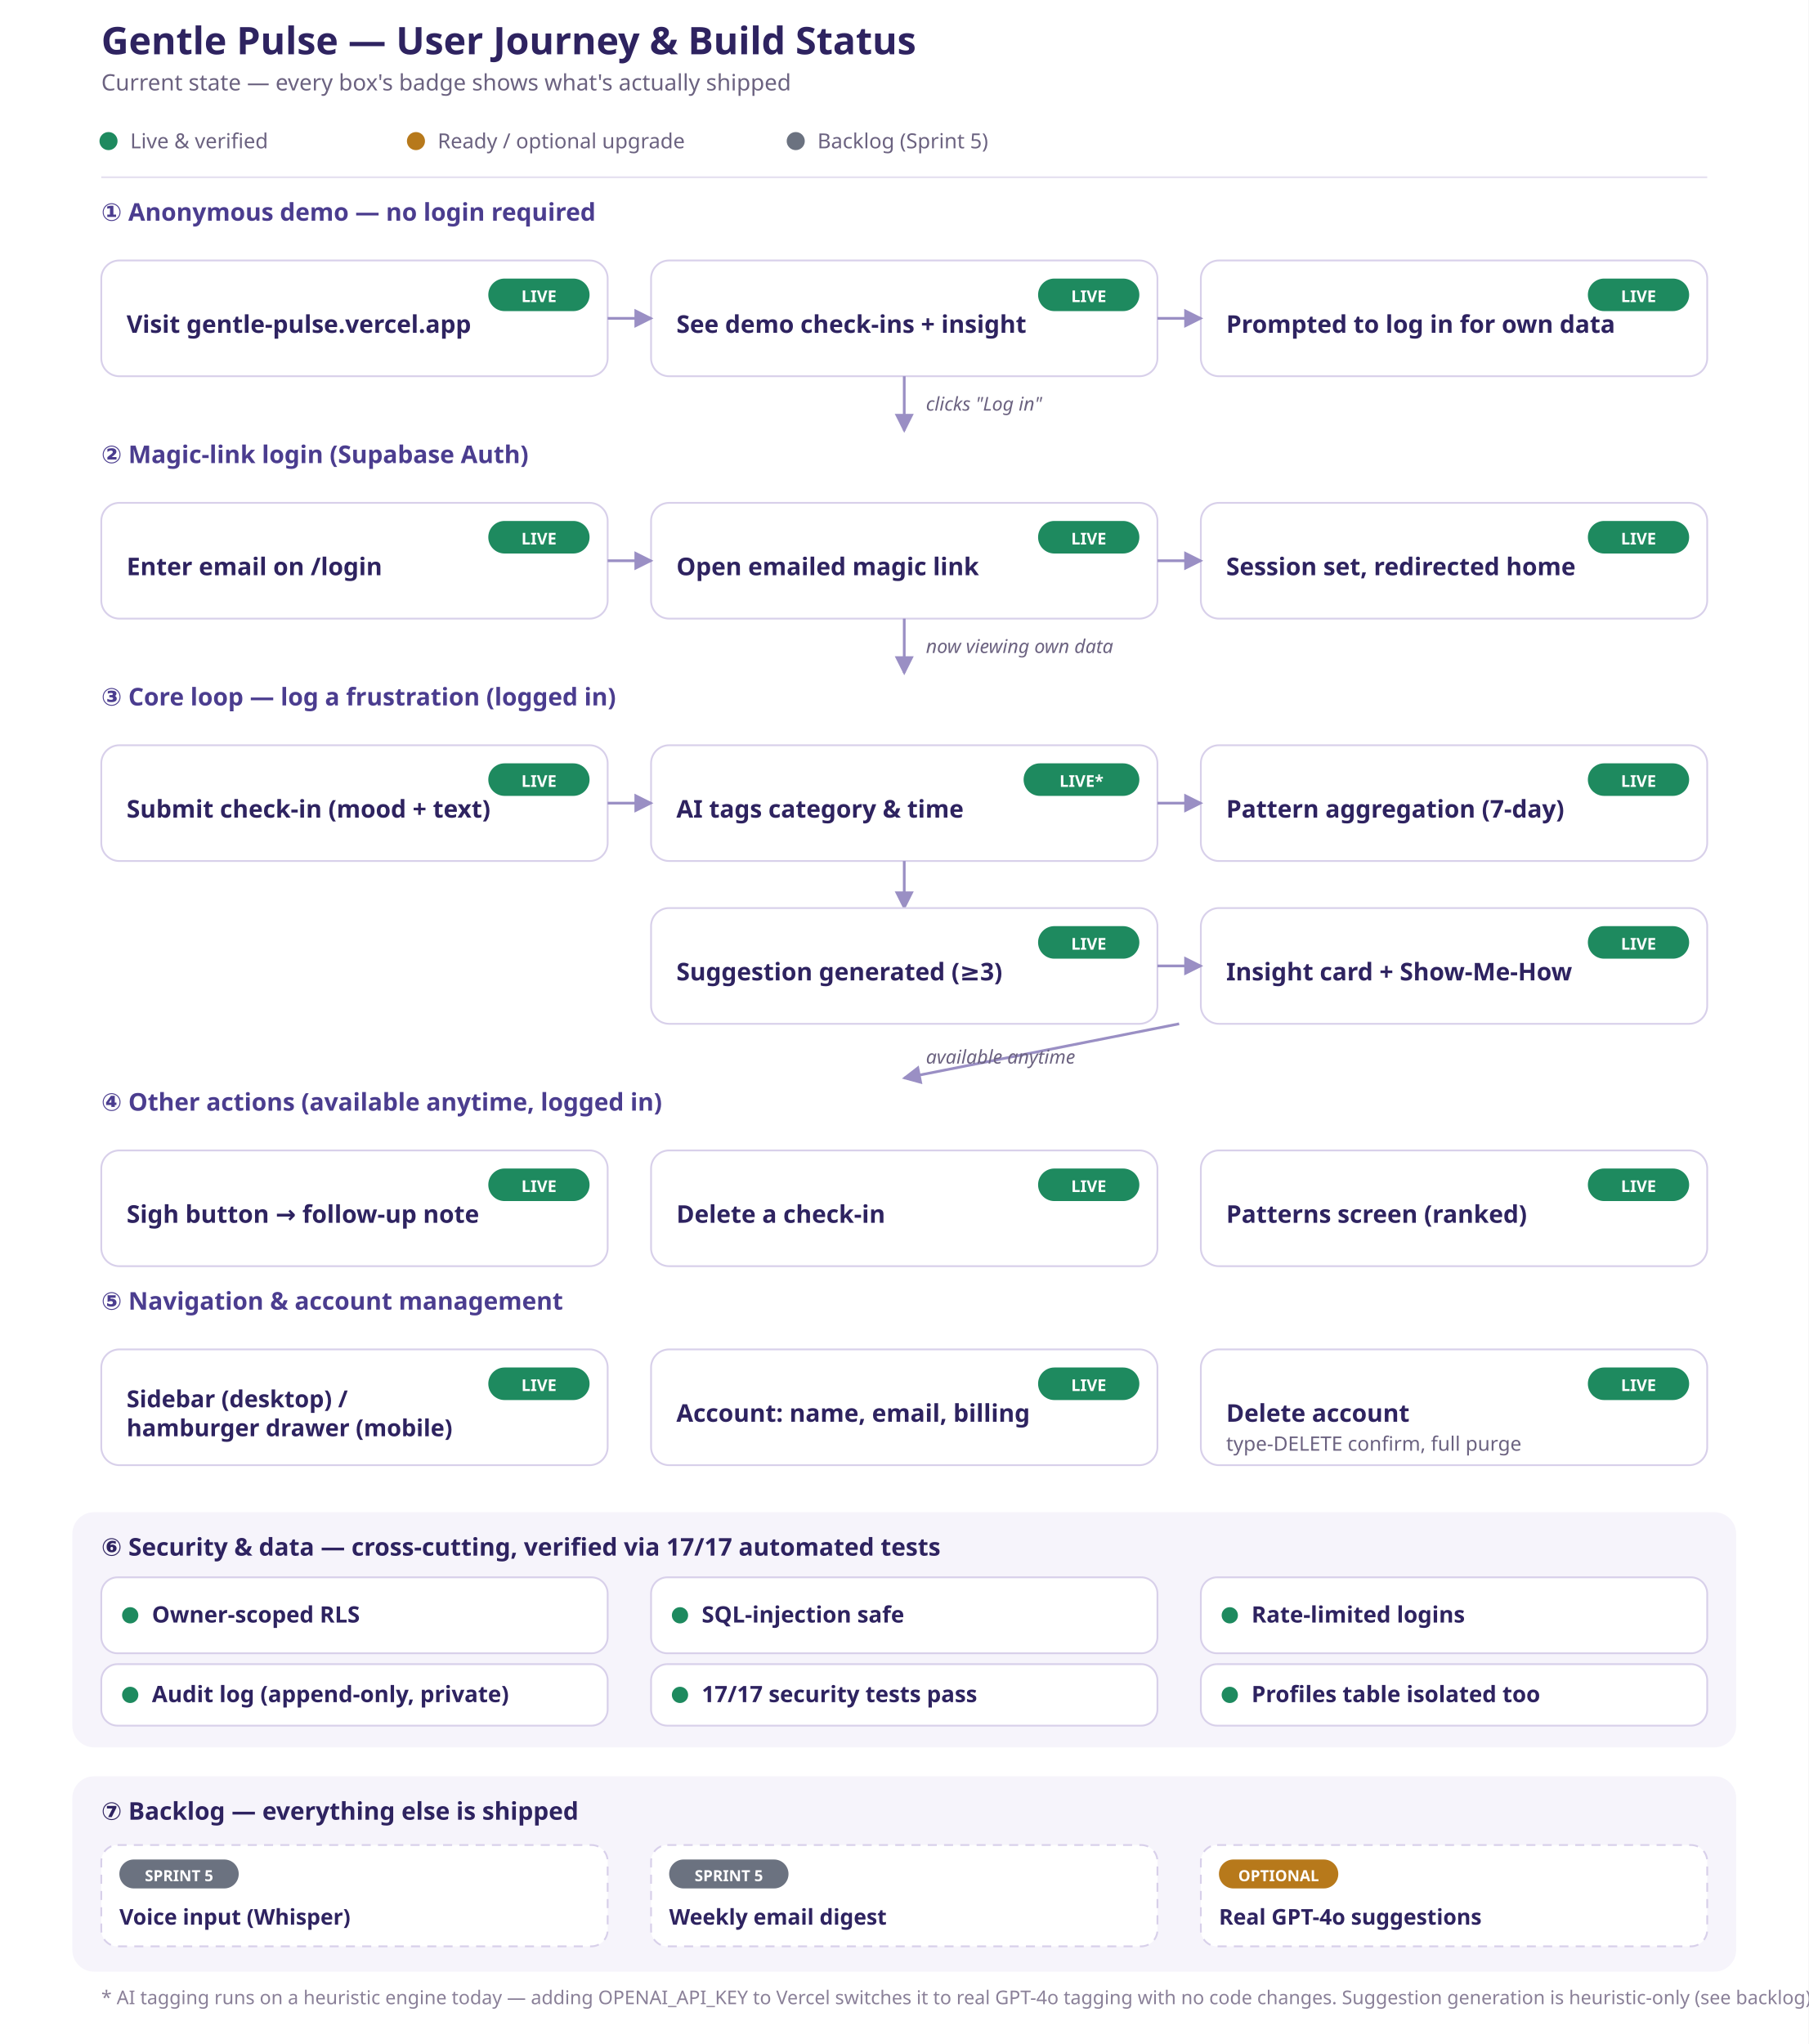
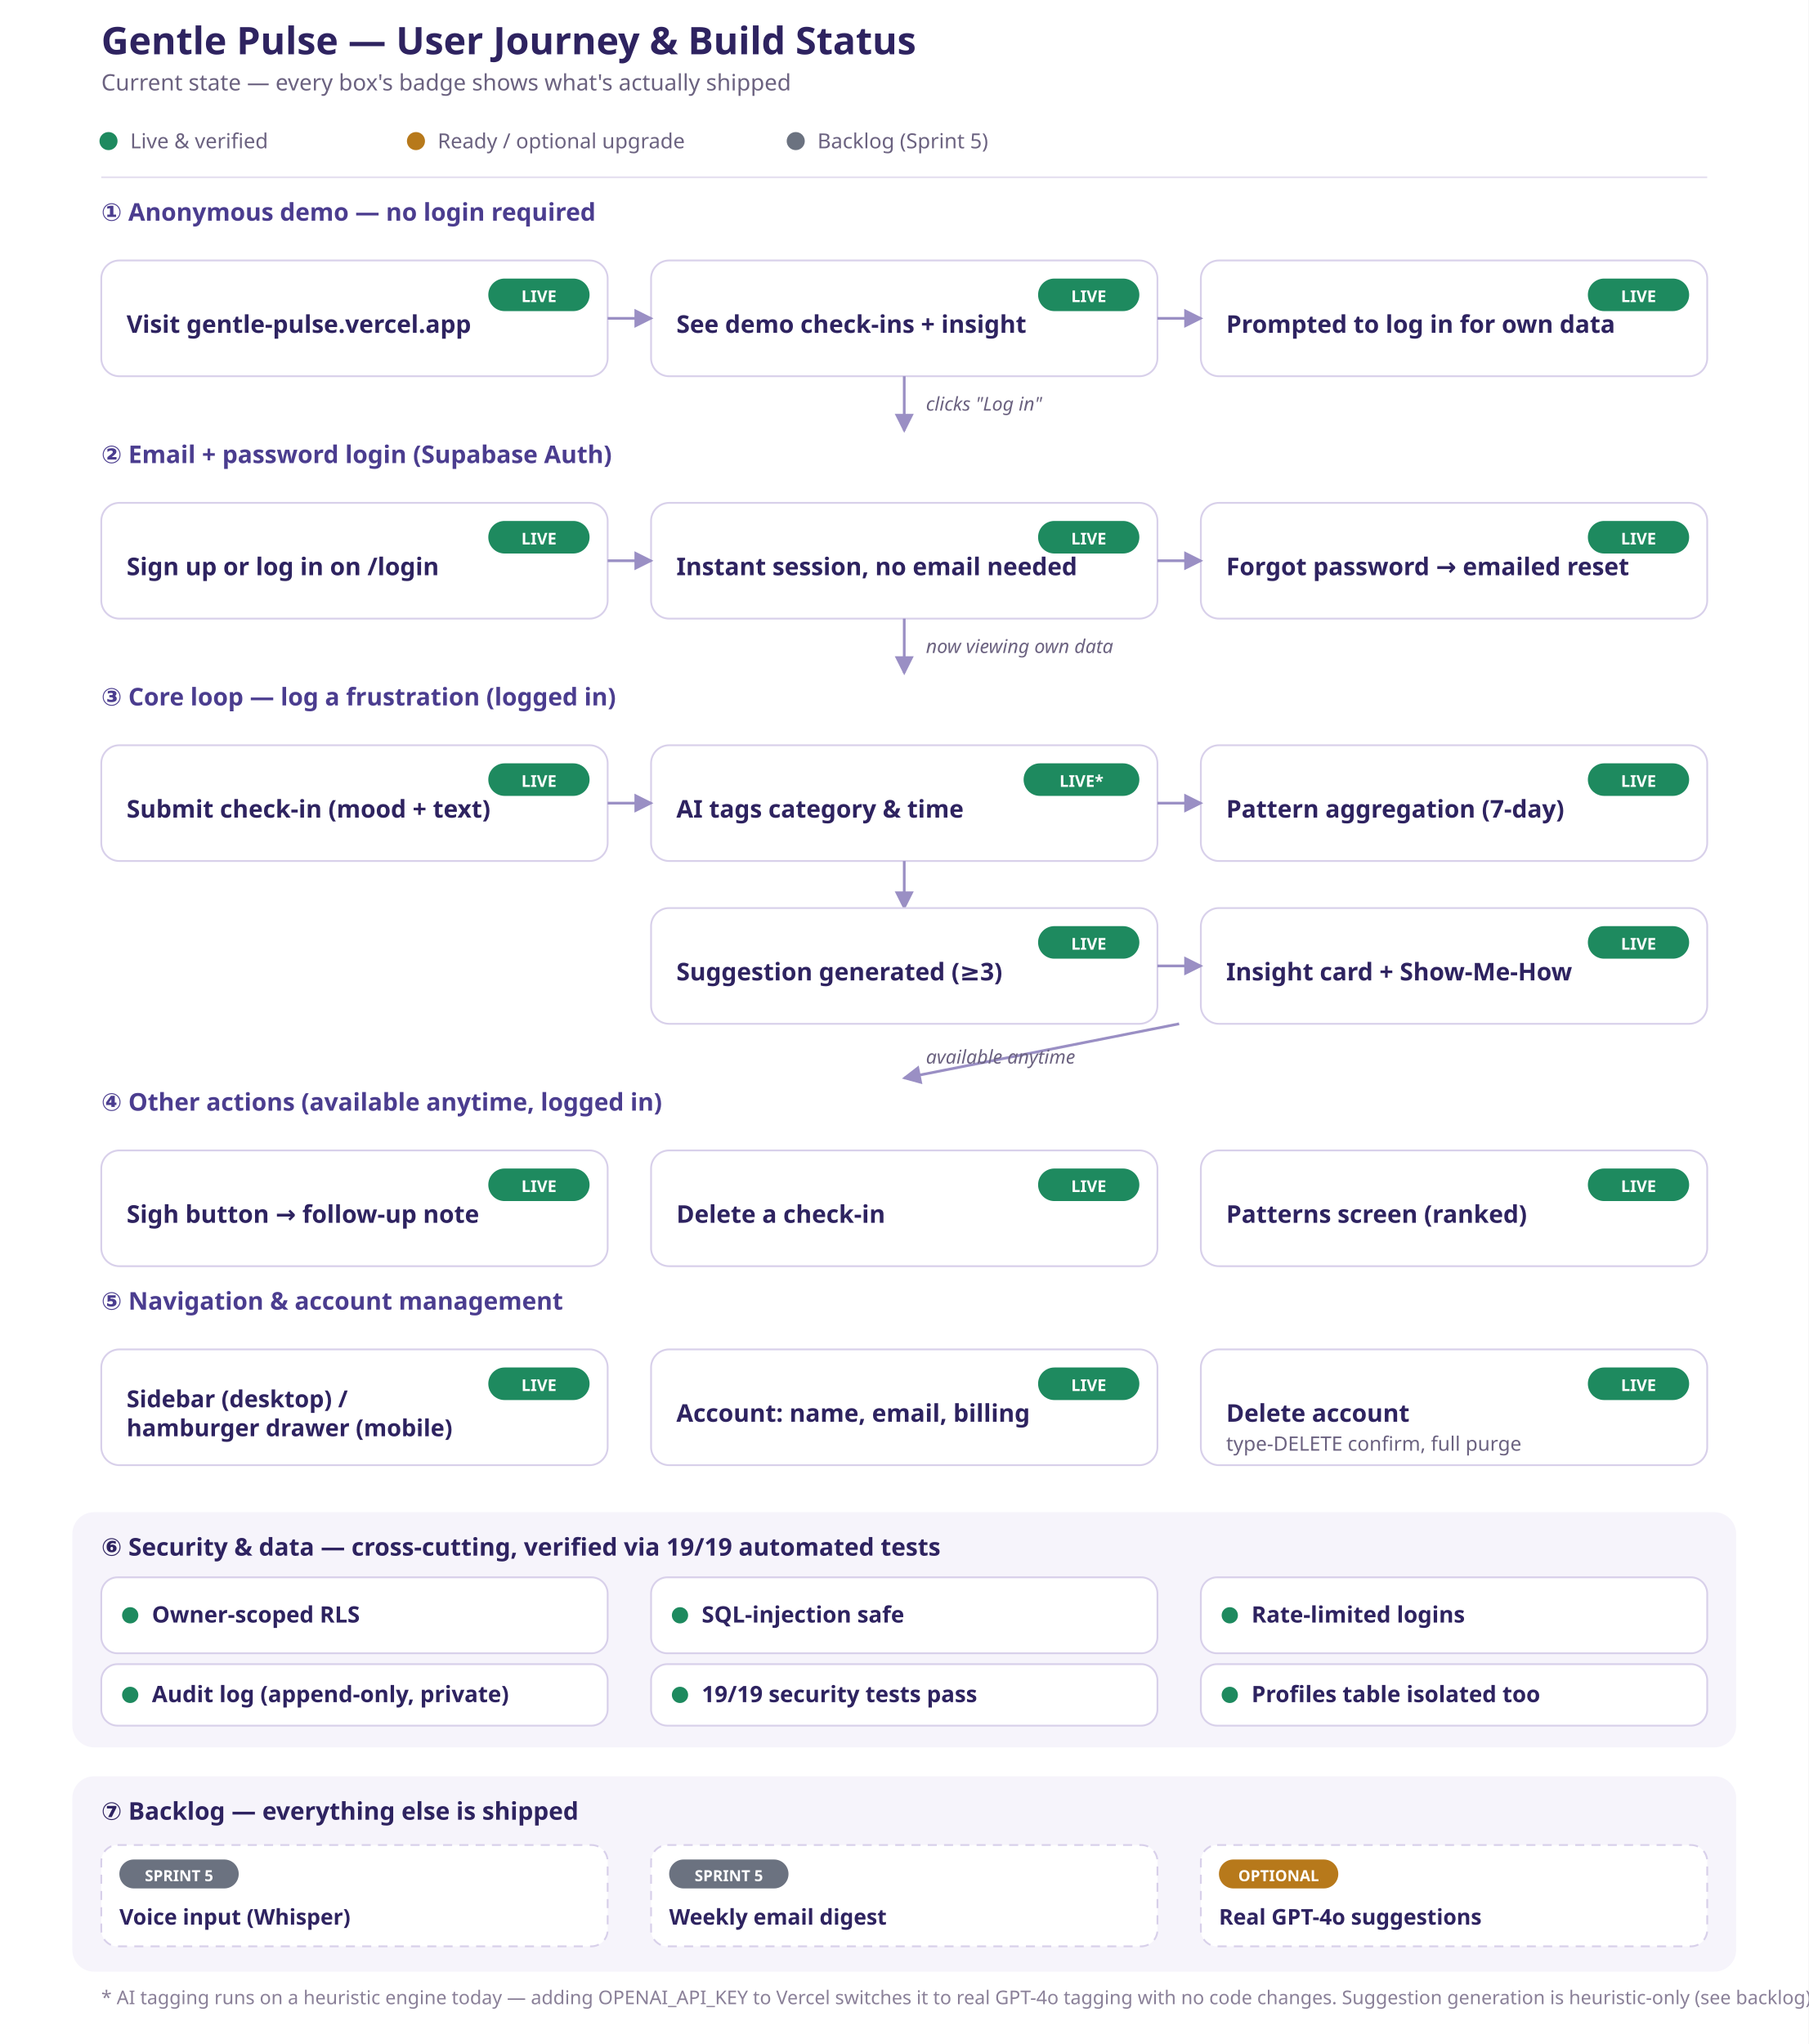
<svg xmlns="http://www.w3.org/2000/svg" viewBox="0 0 1000 1130" role="img">
  <defs>
    <marker id="arrow" viewBox="0 0 8 8" refX="7" refY="4" markerWidth="7" markerHeight="7" orient="auto">
      <path d="M0,0 L8,4 L0,8 Z" fill="#9a8fc4" />
    </marker>
  </defs>
  <rect width="1000" height="1130" fill="#ffffff" />
  <text x="56" y="30" font-family="system-ui,sans-serif" font-size="21" font-weight="700" fill="#2e2360">Gentle Pulse — User Journey &amp; Build Status</text>
  <text x="56" y="50" font-family="system-ui,sans-serif" font-size="12.5" fill="#6b6280">Current state — every box's badge shows what's actually shipped</text>
  <circle cx="60" cy="78" r="5" fill="#1e8a5f" />
  <text x="72" y="82" font-family="system-ui,sans-serif" font-size="11.5" fill="#6b6280">Live &amp; verified</text>
  <circle cx="230" cy="78" r="5" fill="#b7791b" />
  <text x="242" y="82" font-family="system-ui,sans-serif" font-size="11.5" fill="#6b6280">Ready / optional upgrade</text>
  <circle cx="440" cy="78" r="5" fill="#6b7280" />
  <text x="452" y="82" font-family="system-ui,sans-serif" font-size="11.5" fill="#6b6280">Backlog (Sprint 5)</text>
  <line x1="56" y1="98" x2="944" y2="98" stroke="#e5e0f0" stroke-width="1" />
  <text x="56" y="122" font-family="system-ui,sans-serif" font-size="13.5" font-weight="700" fill="#4b3d8f">① Anonymous demo — no login required</text>
  <g font-family="system-ui,sans-serif">
    <rect x="56" y="144" width="280" height="64" rx="10" fill="#ffffff" stroke="#d8d0ea" />
    <rect x="270" y="154" width="56" height="18" rx="9" fill="#1e8a5f" />
    <text x="298" y="167" font-size="9" font-weight="700" fill="white" text-anchor="middle">LIVE</text>
    <text x="70" y="184" font-size="13.5" font-weight="600" fill="#2e2360">Visit gentle-pulse.vercel.app</text>
    <rect x="360" y="144" width="280" height="64" rx="10" fill="#ffffff" stroke="#d8d0ea" />
    <rect x="574" y="154" width="56" height="18" rx="9" fill="#1e8a5f" />
    <text x="602" y="167" font-size="9" font-weight="700" fill="white" text-anchor="middle">LIVE</text>
    <text x="374" y="184" font-size="13.5" font-weight="600" fill="#2e2360">See demo check-ins + insight</text>
    <rect x="664" y="144" width="280" height="64" rx="10" fill="#ffffff" stroke="#d8d0ea" />
    <rect x="878" y="154" width="56" height="18" rx="9" fill="#1e8a5f" />
    <text x="906" y="167" font-size="9" font-weight="700" fill="white" text-anchor="middle">LIVE</text>
    <text x="678" y="184" font-size="13.5" font-weight="600" fill="#2e2360">Prompted to log in for own data</text>
    <line x1="336" y1="176" x2="360" y2="176" stroke="#9a8fc4" stroke-width="1.5" marker-end="url(#arrow)" />
    <line x1="640" y1="176" x2="664" y2="176" stroke="#9a8fc4" stroke-width="1.5" marker-end="url(#arrow)" />
  </g>
  <line x1="500" y1="208" x2="500" y2="238" stroke="#9a8fc4" stroke-width="1.5" marker-end="url(#arrow)" />
  <text x="512" y="227" font-family="system-ui,sans-serif" font-size="10.5" font-style="italic" fill="#6b6280">clicks "Log in"</text>
-   <text x="56" y="256" font-family="system-ui,sans-serif" font-size="13.5" font-weight="700" fill="#4b3d8f">② Magic-link login (Supabase Auth)</text>
+   <text x="56" y="256" font-family="system-ui,sans-serif" font-size="13.5" font-weight="700" fill="#4b3d8f">② Email + password login (Supabase Auth)</text>
  <g font-family="system-ui,sans-serif">
    <rect x="56" y="278" width="280" height="64" rx="10" fill="#ffffff" stroke="#d8d0ea" />
    <rect x="270" y="288" width="56" height="18" rx="9" fill="#1e8a5f" />
    <text x="298" y="301" font-size="9" font-weight="700" fill="white" text-anchor="middle">LIVE</text>
-     <text x="70" y="318" font-size="13.5" font-weight="600" fill="#2e2360">Enter email on /login</text>
+     <text x="70" y="318" font-size="13.5" font-weight="600" fill="#2e2360">Sign up or log in on /login</text>
    <rect x="360" y="278" width="280" height="64" rx="10" fill="#ffffff" stroke="#d8d0ea" />
    <rect x="574" y="288" width="56" height="18" rx="9" fill="#1e8a5f" />
    <text x="602" y="301" font-size="9" font-weight="700" fill="white" text-anchor="middle">LIVE</text>
-     <text x="374" y="318" font-size="13.5" font-weight="600" fill="#2e2360">Open emailed magic link</text>
+     <text x="374" y="318" font-size="13.5" font-weight="600" fill="#2e2360">Instant session, no email needed</text>
    <rect x="664" y="278" width="280" height="64" rx="10" fill="#ffffff" stroke="#d8d0ea" />
    <rect x="878" y="288" width="56" height="18" rx="9" fill="#1e8a5f" />
    <text x="906" y="301" font-size="9" font-weight="700" fill="white" text-anchor="middle">LIVE</text>
-     <text x="678" y="318" font-size="13.5" font-weight="600" fill="#2e2360">Session set, redirected home</text>
+     <text x="678" y="318" font-size="13.5" font-weight="600" fill="#2e2360">Forgot password → emailed reset</text>
    <line x1="336" y1="310" x2="360" y2="310" stroke="#9a8fc4" stroke-width="1.5" marker-end="url(#arrow)" />
    <line x1="640" y1="310" x2="664" y2="310" stroke="#9a8fc4" stroke-width="1.5" marker-end="url(#arrow)" />
  </g>
  <line x1="500" y1="342" x2="500" y2="372" stroke="#9a8fc4" stroke-width="1.5" marker-end="url(#arrow)" />
  <text x="512" y="361" font-family="system-ui,sans-serif" font-size="10.5" font-style="italic" fill="#6b6280">now viewing own data</text>
  <text x="56" y="390" font-family="system-ui,sans-serif" font-size="13.5" font-weight="700" fill="#4b3d8f">③ Core loop — log a frustration (logged in)</text>
  <g font-family="system-ui,sans-serif">
    <rect x="56" y="412" width="280" height="64" rx="10" fill="#ffffff" stroke="#d8d0ea" />
    <rect x="270" y="422" width="56" height="18" rx="9" fill="#1e8a5f" />
    <text x="298" y="435" font-size="9" font-weight="700" fill="white" text-anchor="middle">LIVE</text>
    <text x="70" y="452" font-size="13.5" font-weight="600" fill="#2e2360">Submit check-in (mood + text)</text>
    <rect x="360" y="412" width="280" height="64" rx="10" fill="#ffffff" stroke="#d8d0ea" />
    <rect x="566" y="422" width="64" height="18" rx="9" fill="#1e8a5f" />
    <text x="598" y="435" font-size="9" font-weight="700" fill="white" text-anchor="middle">LIVE*</text>
    <text x="374" y="452" font-size="13.5" font-weight="600" fill="#2e2360">AI tags category &amp; time</text>
    <rect x="664" y="412" width="280" height="64" rx="10" fill="#ffffff" stroke="#d8d0ea" />
    <rect x="878" y="422" width="56" height="18" rx="9" fill="#1e8a5f" />
    <text x="906" y="435" font-size="9" font-weight="700" fill="white" text-anchor="middle">LIVE</text>
    <text x="678" y="452" font-size="13.5" font-weight="600" fill="#2e2360">Pattern aggregation (7-day)</text>
    <line x1="336" y1="444" x2="360" y2="444" stroke="#9a8fc4" stroke-width="1.5" marker-end="url(#arrow)" />
    <line x1="640" y1="444" x2="664" y2="444" stroke="#9a8fc4" stroke-width="1.5" marker-end="url(#arrow)" />
  </g>
  <line x1="500" y1="476" x2="500" y2="502" stroke="#9a8fc4" stroke-width="1.5" marker-end="url(#arrow)" />
  <g font-family="system-ui,sans-serif">
    <rect x="360" y="502" width="280" height="64" rx="10" fill="#ffffff" stroke="#d8d0ea" />
    <rect x="574" y="512" width="56" height="18" rx="9" fill="#1e8a5f" />
    <text x="602" y="525" font-size="9" font-weight="700" fill="white" text-anchor="middle">LIVE</text>
    <text x="374" y="542" font-size="13.5" font-weight="600" fill="#2e2360">Suggestion generated (≥3)</text>
    <rect x="664" y="502" width="280" height="64" rx="10" fill="#ffffff" stroke="#d8d0ea" />
    <rect x="878" y="512" width="56" height="18" rx="9" fill="#1e8a5f" />
    <text x="906" y="525" font-size="9" font-weight="700" fill="white" text-anchor="middle">LIVE</text>
    <text x="678" y="542" font-size="13.5" font-weight="600" fill="#2e2360">Insight card + Show-Me-How</text>
    <line x1="640" y1="534" x2="664" y2="534" stroke="#9a8fc4" stroke-width="1.5" marker-end="url(#arrow)" />
  </g>
  <line x1="652" y1="566" x2="500" y2="596" stroke="#9a8fc4" stroke-width="1.5" marker-end="url(#arrow)" />
  <text x="512" y="588" font-family="system-ui,sans-serif" font-size="10.5" font-style="italic" fill="#6b6280">available anytime</text>
  <text x="56" y="614" font-family="system-ui,sans-serif" font-size="13.5" font-weight="700" fill="#4b3d8f">④ Other actions (available anytime, logged in)</text>
  <g font-family="system-ui,sans-serif">
    <rect x="56" y="636" width="280" height="64" rx="10" fill="#ffffff" stroke="#d8d0ea" />
    <rect x="270" y="646" width="56" height="18" rx="9" fill="#1e8a5f" />
    <text x="298" y="659" font-size="9" font-weight="700" fill="white" text-anchor="middle">LIVE</text>
    <text x="70" y="676" font-size="13.5" font-weight="600" fill="#2e2360">Sigh button → follow-up note</text>
    <rect x="360" y="636" width="280" height="64" rx="10" fill="#ffffff" stroke="#d8d0ea" />
    <rect x="574" y="646" width="56" height="18" rx="9" fill="#1e8a5f" />
    <text x="602" y="659" font-size="9" font-weight="700" fill="white" text-anchor="middle">LIVE</text>
    <text x="374" y="676" font-size="13.5" font-weight="600" fill="#2e2360">Delete a check-in</text>
    <rect x="664" y="636" width="280" height="64" rx="10" fill="#ffffff" stroke="#d8d0ea" />
    <rect x="878" y="646" width="56" height="18" rx="9" fill="#1e8a5f" />
    <text x="906" y="659" font-size="9" font-weight="700" fill="white" text-anchor="middle">LIVE</text>
    <text x="678" y="676" font-size="13.5" font-weight="600" fill="#2e2360">Patterns screen (ranked)</text>
  </g>
  <text x="56" y="724" font-family="system-ui,sans-serif" font-size="13.5" font-weight="700" fill="#4b3d8f">⑤ Navigation &amp; account management</text>
  <g font-family="system-ui,sans-serif">
    <rect x="56" y="746" width="280" height="64" rx="10" fill="#ffffff" stroke="#d8d0ea" />
    <rect x="270" y="756" width="56" height="18" rx="9" fill="#1e8a5f" />
    <text x="298" y="769" font-size="9" font-weight="700" fill="white" text-anchor="middle">LIVE</text>
    <text x="70" y="778" font-size="13" font-weight="600" fill="#2e2360">Sidebar (desktop) /</text>
    <text x="70" y="794" font-size="13" font-weight="600" fill="#2e2360">hamburger drawer (mobile)</text>
    <rect x="360" y="746" width="280" height="64" rx="10" fill="#ffffff" stroke="#d8d0ea" />
    <rect x="574" y="756" width="56" height="18" rx="9" fill="#1e8a5f" />
    <text x="602" y="769" font-size="9" font-weight="700" fill="white" text-anchor="middle">LIVE</text>
    <text x="374" y="786" font-size="13.5" font-weight="600" fill="#2e2360">Account: name, email, billing</text>
    <rect x="664" y="746" width="280" height="64" rx="10" fill="#ffffff" stroke="#d8d0ea" />
    <rect x="878" y="756" width="56" height="18" rx="9" fill="#1e8a5f" />
    <text x="906" y="769" font-size="9" font-weight="700" fill="white" text-anchor="middle">LIVE</text>
    <text x="678" y="786" font-size="13.5" font-weight="600" fill="#2e2360">Delete account</text>
    <text x="678" y="802" font-size="11" fill="#6b6280">type-DELETE confirm, full purge</text>
  </g>
  <rect x="40" y="836" width="920" height="130" rx="12" fill="#f6f4fb" />
-   <text x="56" y="860" font-family="system-ui,sans-serif" font-size="13.5" font-weight="700" fill="#2e2360">⑥ Security &amp; data — cross-cutting, verified via 17/17 automated tests</text>
+   <text x="56" y="860" font-family="system-ui,sans-serif" font-size="13.5" font-weight="700" fill="#2e2360">⑥ Security &amp; data — cross-cutting, verified via 19/19 automated tests</text>
  <g font-family="system-ui,sans-serif">
    <rect x="56" y="872" width="280" height="42" rx="9" fill="#ffffff" stroke="#d8d0ea" />
    <circle cx="72" cy="893" r="4.5" fill="#1e8a5f" />
    <text x="84" y="897" font-size="12.5" font-weight="600" fill="#2e2360">Owner-scoped RLS</text>
    <rect x="360" y="872" width="280" height="42" rx="9" fill="#ffffff" stroke="#d8d0ea" />
    <circle cx="376" cy="893" r="4.5" fill="#1e8a5f" />
    <text x="388" y="897" font-size="12.5" font-weight="600" fill="#2e2360">SQL-injection safe</text>
    <rect x="664" y="872" width="280" height="42" rx="9" fill="#ffffff" stroke="#d8d0ea" />
    <circle cx="680" cy="893" r="4.5" fill="#1e8a5f" />
    <text x="692" y="897" font-size="12.5" font-weight="600" fill="#2e2360">Rate-limited logins</text>
    <rect x="56" y="920" width="280" height="34" rx="9" fill="#ffffff" stroke="#d8d0ea" />
    <circle cx="72" cy="937" r="4.5" fill="#1e8a5f" />
    <text x="84" y="941" font-size="12.5" font-weight="600" fill="#2e2360">Audit log (append-only, private)</text>
    <rect x="360" y="920" width="280" height="34" rx="9" fill="#ffffff" stroke="#d8d0ea" />
    <circle cx="376" cy="937" r="4.5" fill="#1e8a5f" />
-     <text x="388" y="941" font-size="12.5" font-weight="600" fill="#2e2360">17/17 security tests pass</text>
+     <text x="388" y="941" font-size="12.5" font-weight="600" fill="#2e2360">19/19 security tests pass</text>
    <rect x="664" y="920" width="280" height="34" rx="9" fill="#ffffff" stroke="#d8d0ea" />
    <circle cx="680" cy="937" r="4.5" fill="#1e8a5f" />
    <text x="692" y="941" font-size="12.5" font-weight="600" fill="#2e2360">Profiles table isolated too</text>
  </g>
  <rect x="40" y="982" width="920" height="108" rx="12" fill="#f6f4fb" />
  <text x="56" y="1006" font-family="system-ui,sans-serif" font-size="13.5" font-weight="700" fill="#2e2360">⑦ Backlog — everything else is shipped</text>
  <g font-family="system-ui,sans-serif">
    <rect x="56" y="1020" width="280" height="56" rx="9" fill="#ffffff" stroke="#d8d0ea" stroke-dasharray="5,4" />
    <rect x="66" y="1028" width="66" height="16" rx="8" fill="#6b7280" />
    <text x="99" y="1040" font-size="8.5" font-weight="700" fill="white" text-anchor="middle">SPRINT 5</text>
    <text x="66" y="1064" font-size="12" font-weight="600" fill="#2e2360">Voice input (Whisper)</text>
    <rect x="360" y="1020" width="280" height="56" rx="9" fill="#ffffff" stroke="#d8d0ea" stroke-dasharray="5,4" />
    <rect x="370" y="1028" width="66" height="16" rx="8" fill="#6b7280" />
    <text x="403" y="1040" font-size="8.5" font-weight="700" fill="white" text-anchor="middle">SPRINT 5</text>
    <text x="370" y="1064" font-size="12" font-weight="600" fill="#2e2360">Weekly email digest</text>
    <rect x="664" y="1020" width="280" height="56" rx="9" fill="#ffffff" stroke="#d8d0ea" stroke-dasharray="5,4" />
    <rect x="674" y="1028" width="66" height="16" rx="8" fill="#b7791b" />
    <text x="707" y="1040" font-size="8.5" font-weight="700" fill="white" text-anchor="middle">OPTIONAL</text>
    <text x="674" y="1064" font-size="12" font-weight="600" fill="#2e2360">Real GPT-4o suggestions</text>
  </g>
  <text x="56" y="1108" font-family="system-ui,sans-serif" font-size="10.5" fill="#8a8098">* AI tagging runs on a heuristic engine today — adding OPENAI_API_KEY to Vercel switches it to real GPT-4o tagging with no code changes. Suggestion generation is heuristic-only (see backlog).</text>
</svg>
